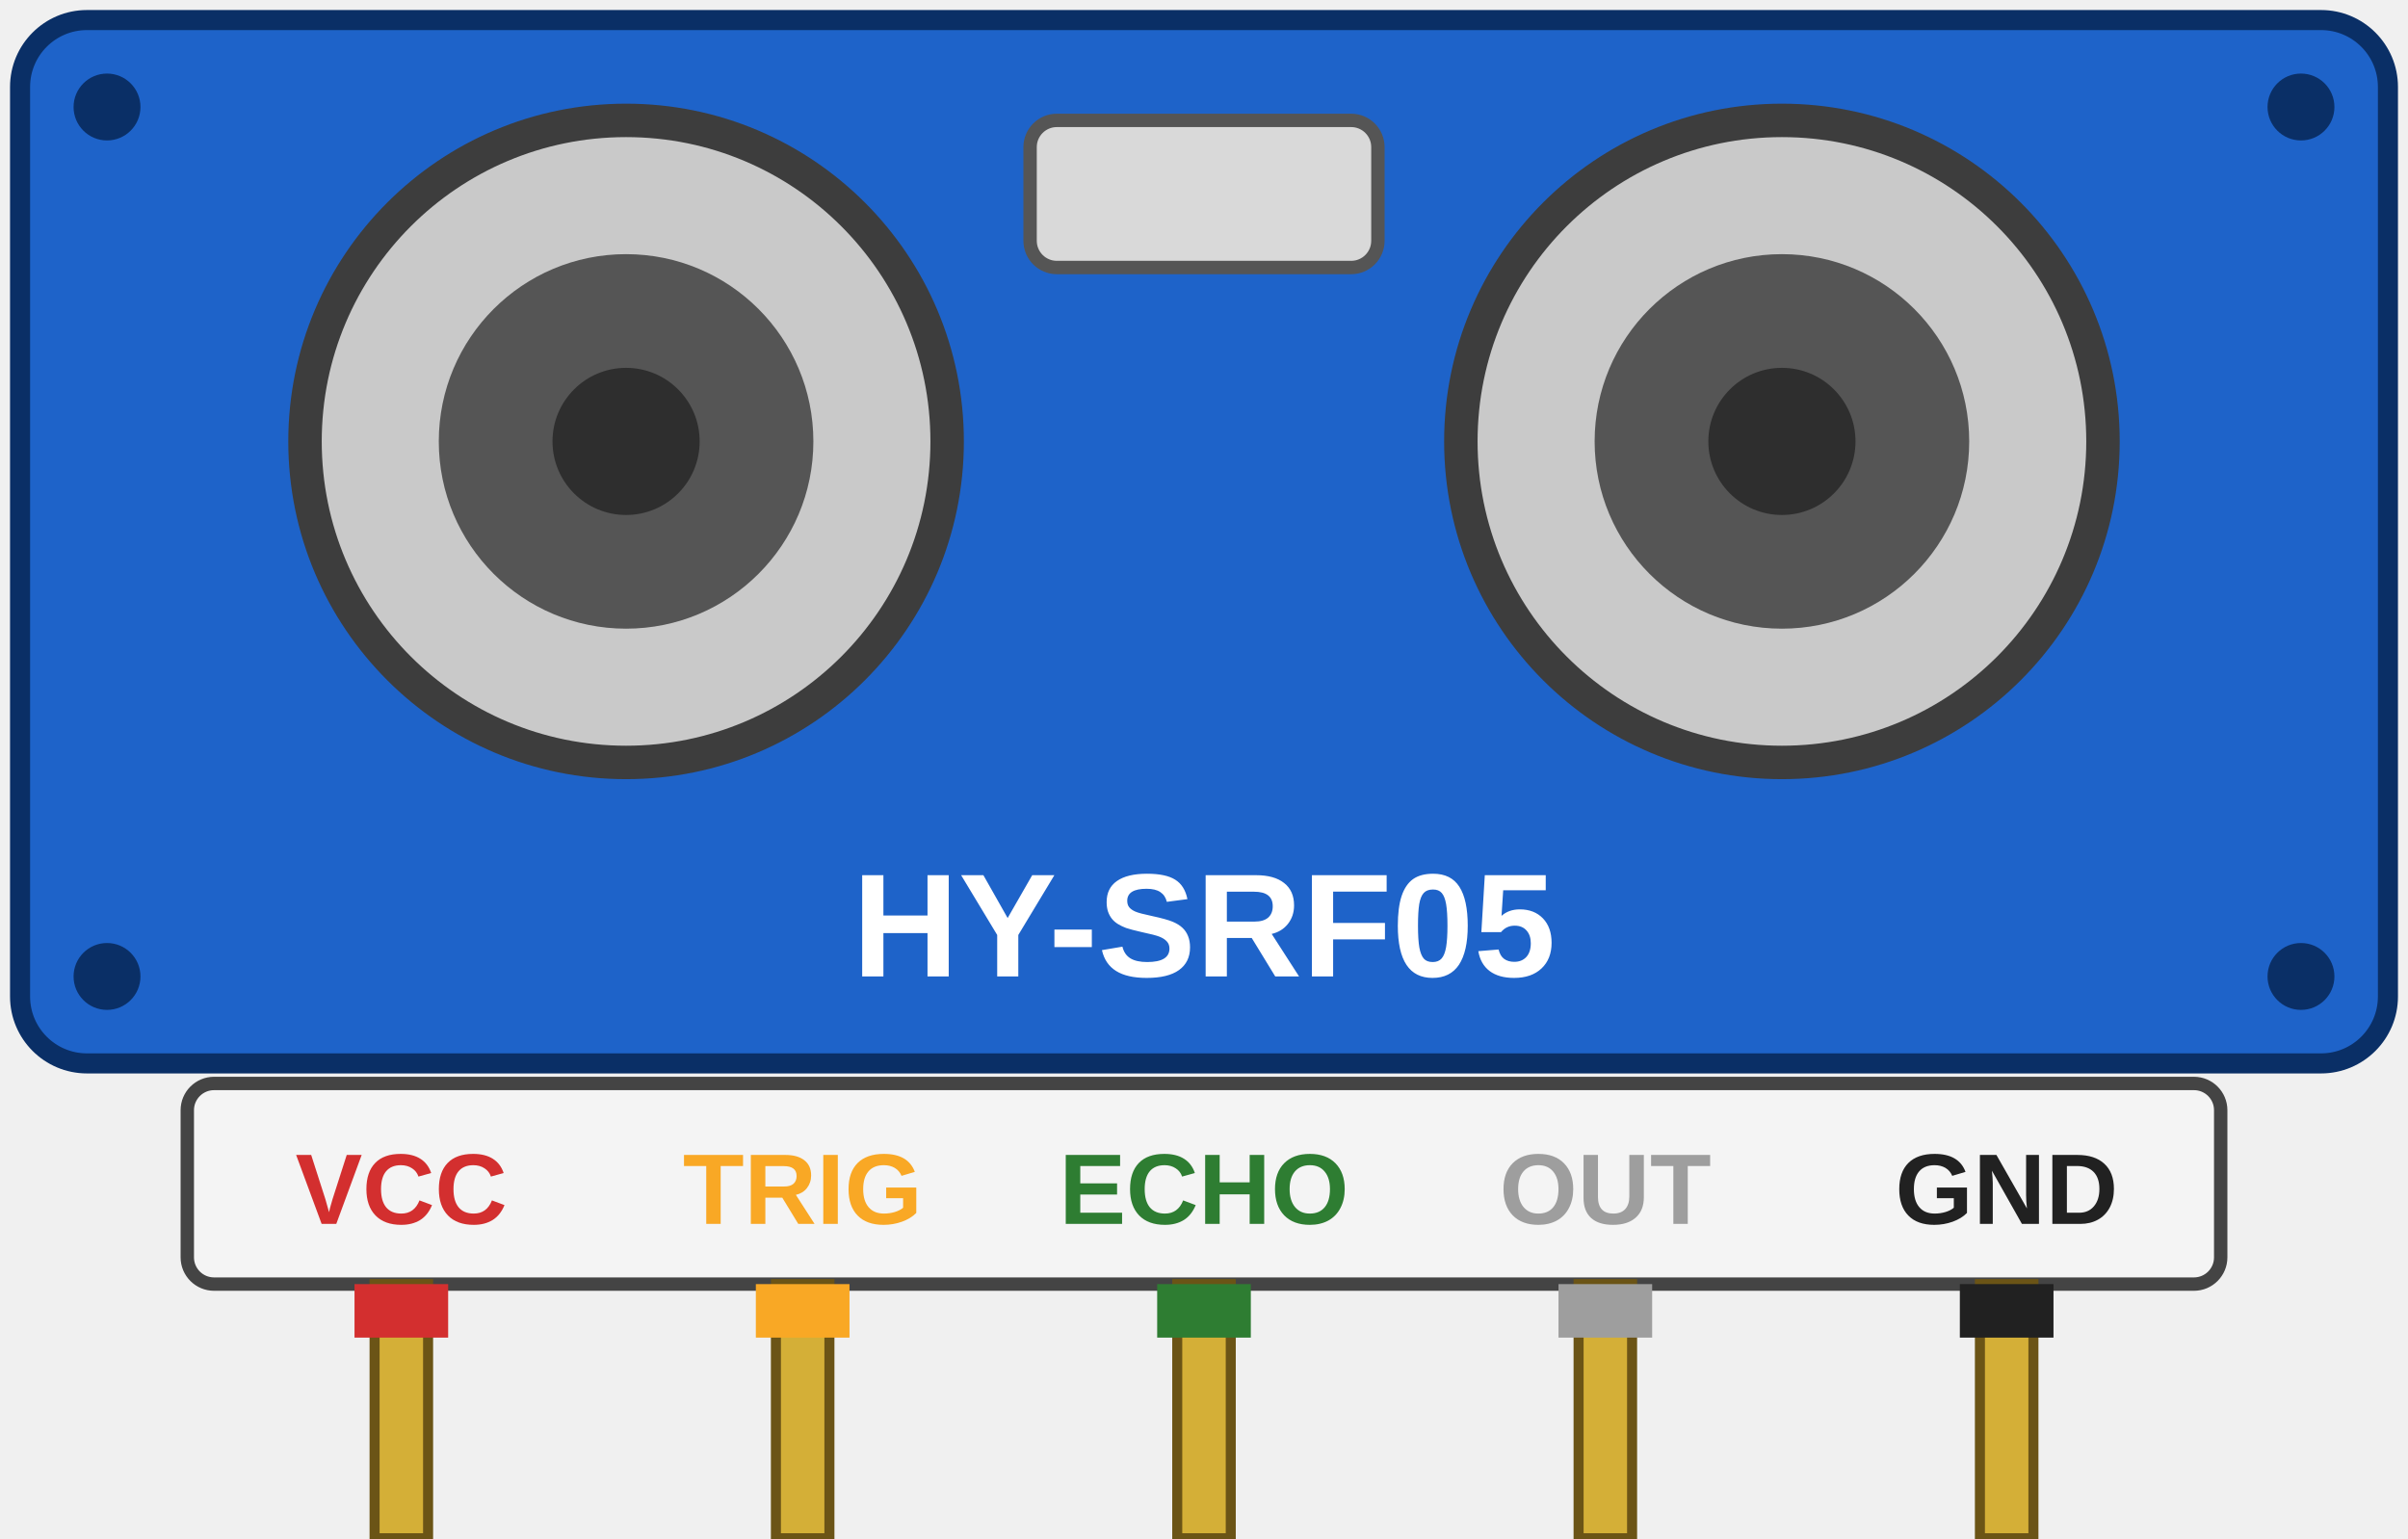
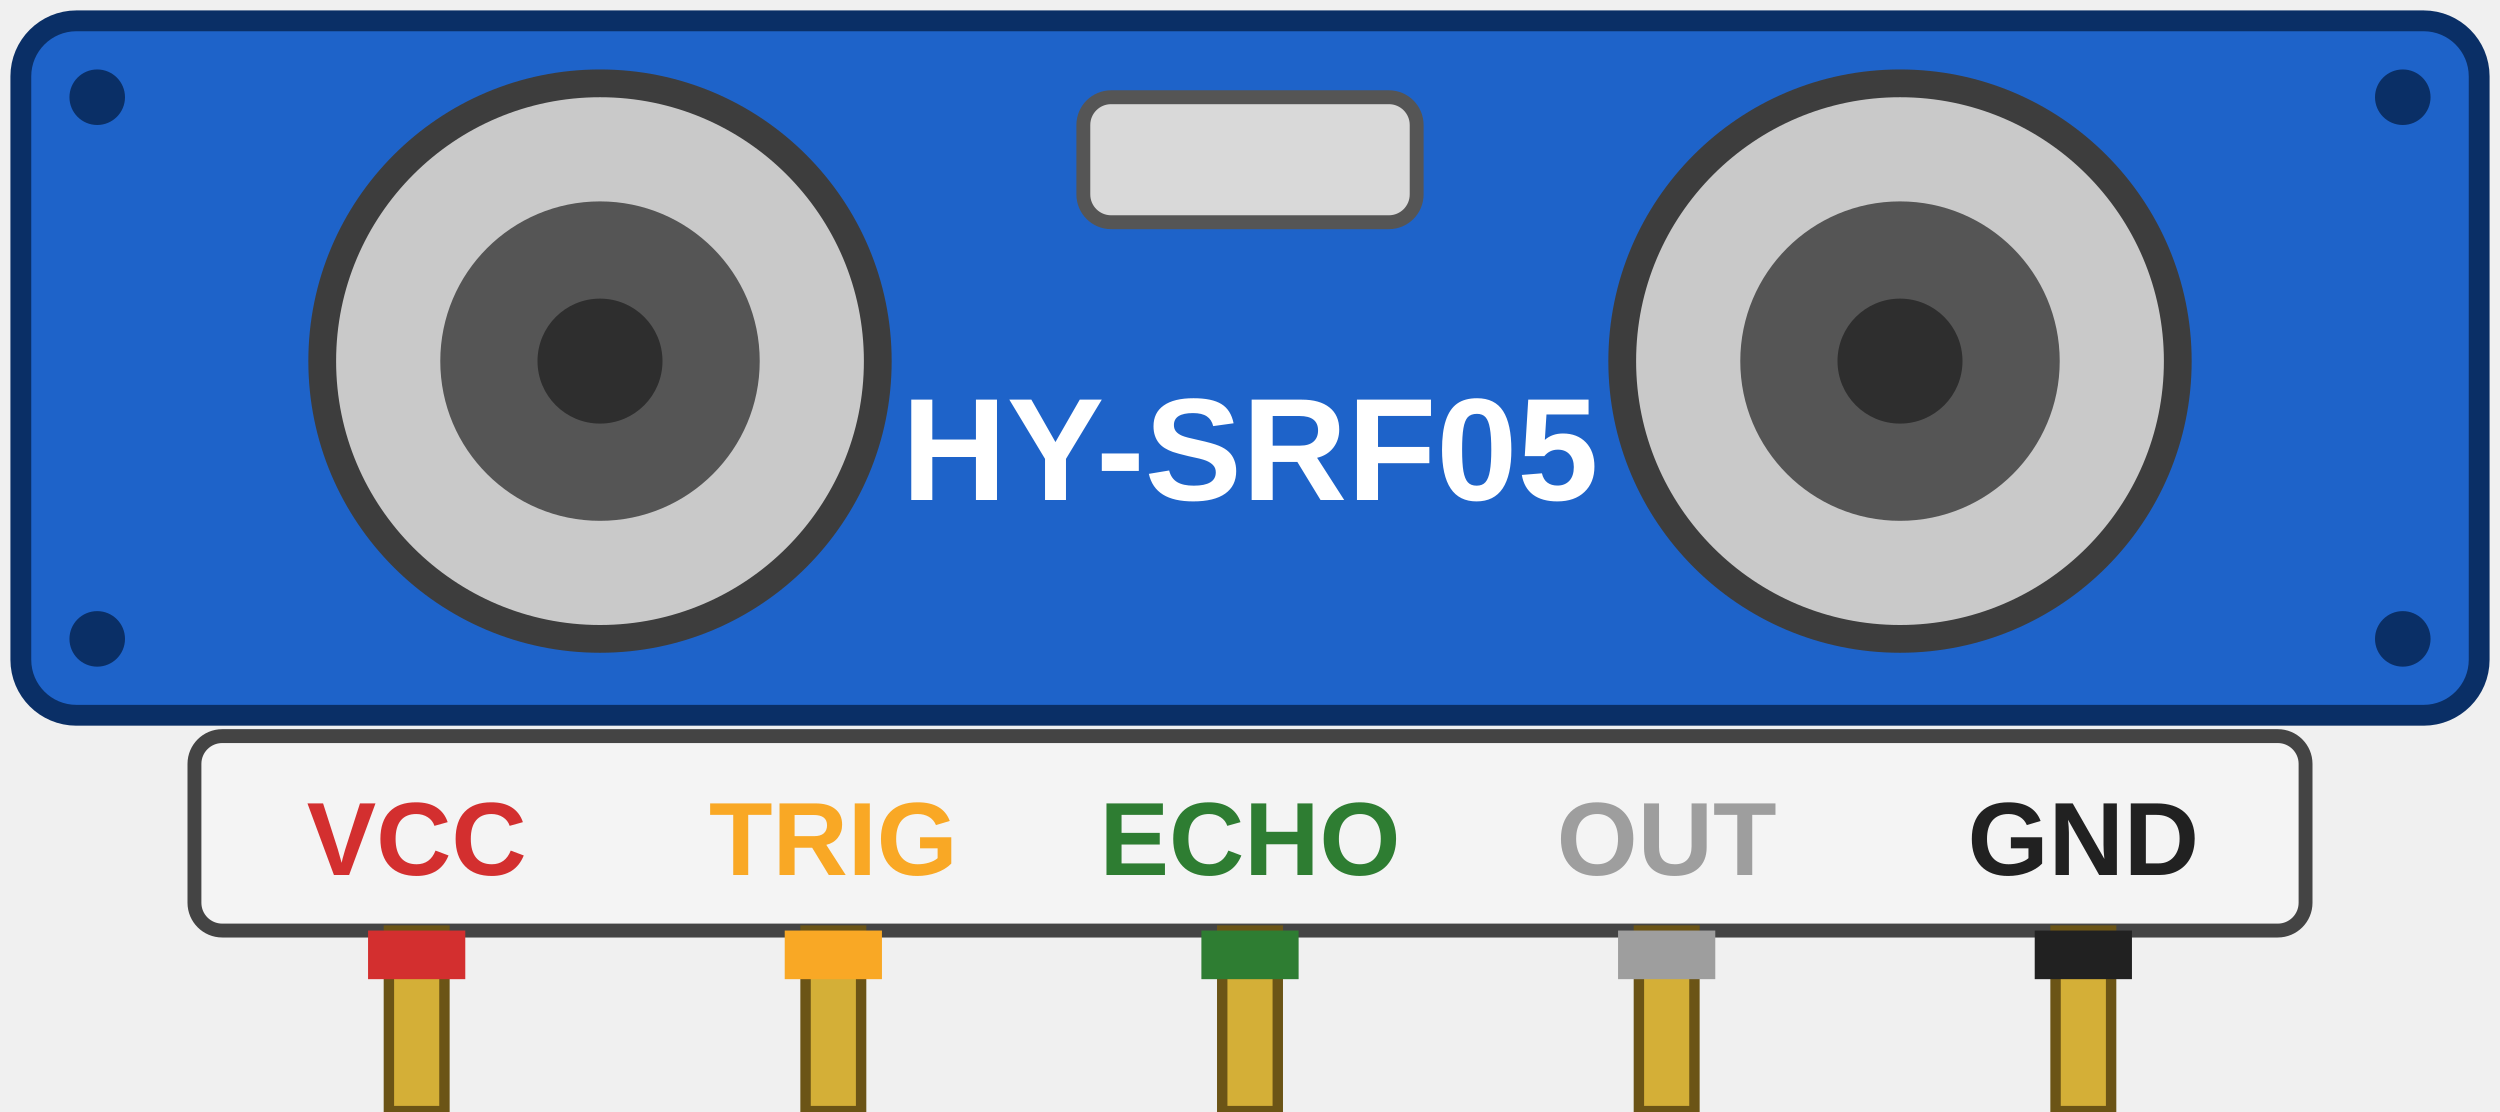
- <svg xmlns="http://www.w3.org/2000/svg" width="360" height="230" viewBox="0 0 360 230">
-   <rect x="3" y="3" width="354" height="156" rx="10" fill="#1e63c9" stroke="#0a2f66" stroke-width="3" />
-   <circle cx="16" cy="16" r="5" fill="#0a2f66" />
-   <circle cx="344" cy="16" r="5" fill="#0a2f66" />
-   <circle cx="16" cy="146" r="5" fill="#0a2f66" />
-   <circle cx="344" cy="146" r="5" fill="#0a2f66" />
-   <circle cx="93.6" cy="66" r="48" fill="#c9c9c9" stroke="#3d3d3d" stroke-width="5" />
-   <circle cx="93.6" cy="66" r="28" fill="#555" />
-   <circle cx="93.6" cy="66" r="11" fill="#2e2e2e" />
-   <circle cx="266.4" cy="66" r="48" fill="#c9c9c9" stroke="#3d3d3d" stroke-width="5" />
-   <circle cx="266.4" cy="66" r="28" fill="#555" />
-   <circle cx="266.4" cy="66" r="11" fill="#2e2e2e" />
-   <rect x="154.0" y="18" width="52" height="22" rx="4" fill="#d9d9d9" stroke="#555" stroke-width="2" />
-   <text x="180.0" y="146" font-size="22" fill="#ffffff" text-anchor="middle" font-family="Arial, Helvetica, sans-serif" font-weight="bold">HY-SRF05</text>
-   <rect x="28.0" y="162" width="304" height="30" rx="4" fill="#f4f4f4" stroke="#444" stroke-width="2" />
-   <text x="60.0" y="183" font-size="15" fill="#d32f2f" text-anchor="middle" font-family="Arial, Helvetica, sans-serif" font-weight="bold">VCC</text>
-   <rect x="56.0" y="192" width="8" height="38" fill="#d4af37" stroke="#6b5416" stroke-width="1.5" />
-   <rect x="53.0" y="192" width="14" height="8" fill="#d32f2f" />
-   <text x="120.0" y="183" font-size="15" fill="#f9a825" text-anchor="middle" font-family="Arial, Helvetica, sans-serif" font-weight="bold">TRIG</text>
-   <rect x="116.0" y="192" width="8" height="38" fill="#d4af37" stroke="#6b5416" stroke-width="1.5" />
-   <rect x="113.0" y="192" width="14" height="8" fill="#f9a825" />
-   <text x="180.0" y="183" font-size="15" fill="#2e7d32" text-anchor="middle" font-family="Arial, Helvetica, sans-serif" font-weight="bold">ECHO</text>
-   <rect x="176.0" y="192" width="8" height="38" fill="#d4af37" stroke="#6b5416" stroke-width="1.5" />
-   <rect x="173.0" y="192" width="14" height="8" fill="#2e7d32" />
-   <text x="240.0" y="183" font-size="15" fill="#9e9e9e" text-anchor="middle" font-family="Arial, Helvetica, sans-serif" font-weight="bold">OUT</text>
-   <rect x="236.0" y="192" width="8" height="38" fill="#d4af37" stroke="#6b5416" stroke-width="1.5" />
-   <rect x="233.0" y="192" width="14" height="8" fill="#9e9e9e" />
-   <text x="300.0" y="183" font-size="15" fill="#212121" text-anchor="middle" font-family="Arial, Helvetica, sans-serif" font-weight="bold">GND</text>
-   <rect x="296.0" y="192" width="8" height="38" fill="#d4af37" stroke="#6b5416" stroke-width="1.5" />
-   <rect x="293.0" y="192" width="14" height="8" fill="#212121" />
+ <svg xmlns="http://www.w3.org/2000/svg" width="360" height="160" viewBox="0 0 360 160">
+   <rect x="3" y="3" width="354" height="100" rx="8" fill="#1e63c9" stroke="#0a2f66" stroke-width="3" />
+   <circle cx="14" cy="14" r="4" fill="#0a2f66" />
+   <circle cx="346" cy="14" r="4" fill="#0a2f66" />
+   <circle cx="14" cy="92" r="4" fill="#0a2f66" />
+   <circle cx="346" cy="92" r="4" fill="#0a2f66" />
+   <circle cx="86.4" cy="52" r="40" fill="#c9c9c9" stroke="#3d3d3d" stroke-width="4" />
+   <circle cx="86.4" cy="52" r="23" fill="#555" />
+   <circle cx="86.4" cy="52" r="9" fill="#2e2e2e" />
+   <circle cx="273.6" cy="52" r="40" fill="#c9c9c9" stroke="#3d3d3d" stroke-width="4" />
+   <circle cx="273.6" cy="52" r="23" fill="#555" />
+   <circle cx="273.6" cy="52" r="9" fill="#2e2e2e" />
+   <rect x="156.0" y="14" width="48" height="18" rx="4" fill="#d9d9d9" stroke="#555" stroke-width="2" />
+   <text x="180.0" y="72" font-size="21" fill="#ffffff" text-anchor="middle" font-family="Arial, Helvetica, sans-serif" font-weight="bold">HY-SRF05</text>
+   <rect x="28.0" y="106" width="304" height="28" rx="4" fill="#f4f4f4" stroke="#444" stroke-width="2" />
+   <text x="60.0" y="126" font-size="15" fill="#d32f2f" text-anchor="middle" font-family="Arial, Helvetica, sans-serif" font-weight="bold">VCC</text>
+   <rect x="56.0" y="134" width="8" height="26" fill="#d4af37" stroke="#6b5416" stroke-width="1.5" />
+   <rect x="53.0" y="134" width="14" height="7" fill="#d32f2f" />
+   <text x="120.0" y="126" font-size="15" fill="#f9a825" text-anchor="middle" font-family="Arial, Helvetica, sans-serif" font-weight="bold">TRIG</text>
+   <rect x="116.0" y="134" width="8" height="26" fill="#d4af37" stroke="#6b5416" stroke-width="1.5" />
+   <rect x="113.0" y="134" width="14" height="7" fill="#f9a825" />
+   <text x="180.0" y="126" font-size="15" fill="#2e7d32" text-anchor="middle" font-family="Arial, Helvetica, sans-serif" font-weight="bold">ECHO</text>
+   <rect x="176.0" y="134" width="8" height="26" fill="#d4af37" stroke="#6b5416" stroke-width="1.5" />
+   <rect x="173.0" y="134" width="14" height="7" fill="#2e7d32" />
+   <text x="240.0" y="126" font-size="15" fill="#9e9e9e" text-anchor="middle" font-family="Arial, Helvetica, sans-serif" font-weight="bold">OUT</text>
+   <rect x="236.0" y="134" width="8" height="26" fill="#d4af37" stroke="#6b5416" stroke-width="1.5" />
+   <rect x="233.0" y="134" width="14" height="7" fill="#9e9e9e" />
+   <text x="300.0" y="126" font-size="15" fill="#212121" text-anchor="middle" font-family="Arial, Helvetica, sans-serif" font-weight="bold">GND</text>
+   <rect x="296.0" y="134" width="8" height="26" fill="#d4af37" stroke="#6b5416" stroke-width="1.5" />
+   <rect x="293.0" y="134" width="14" height="7" fill="#212121" />
</svg>
